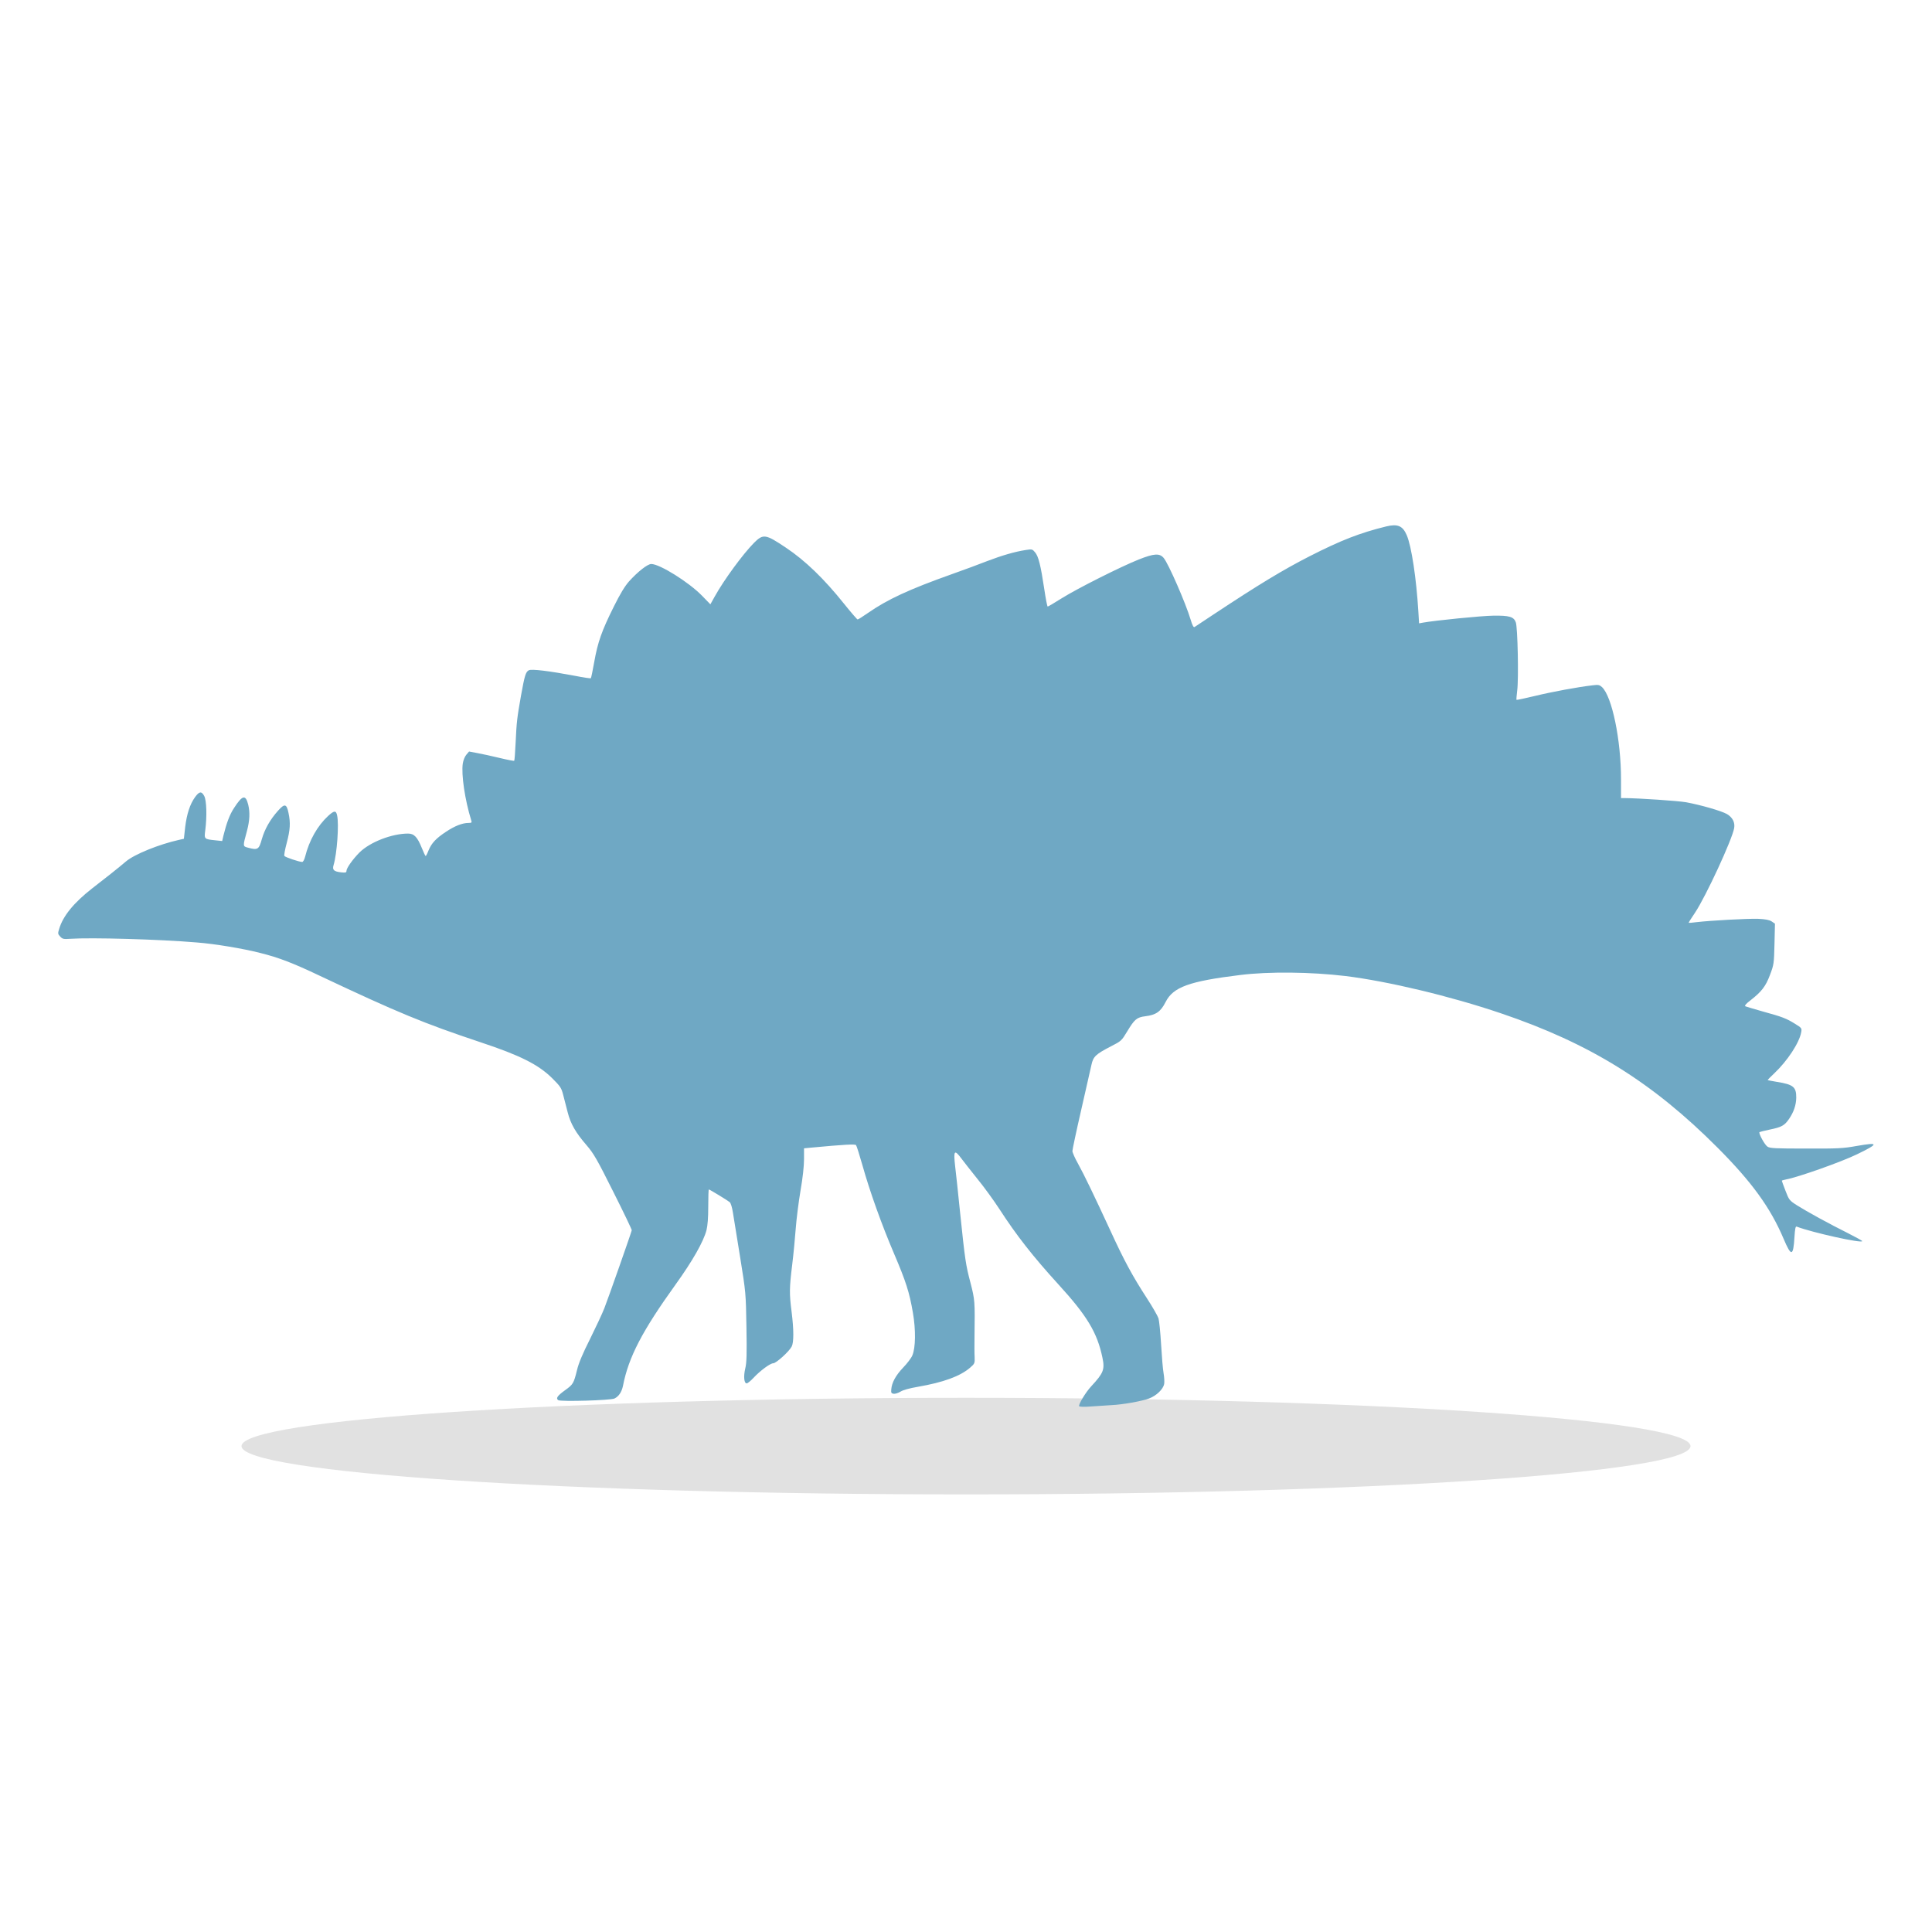
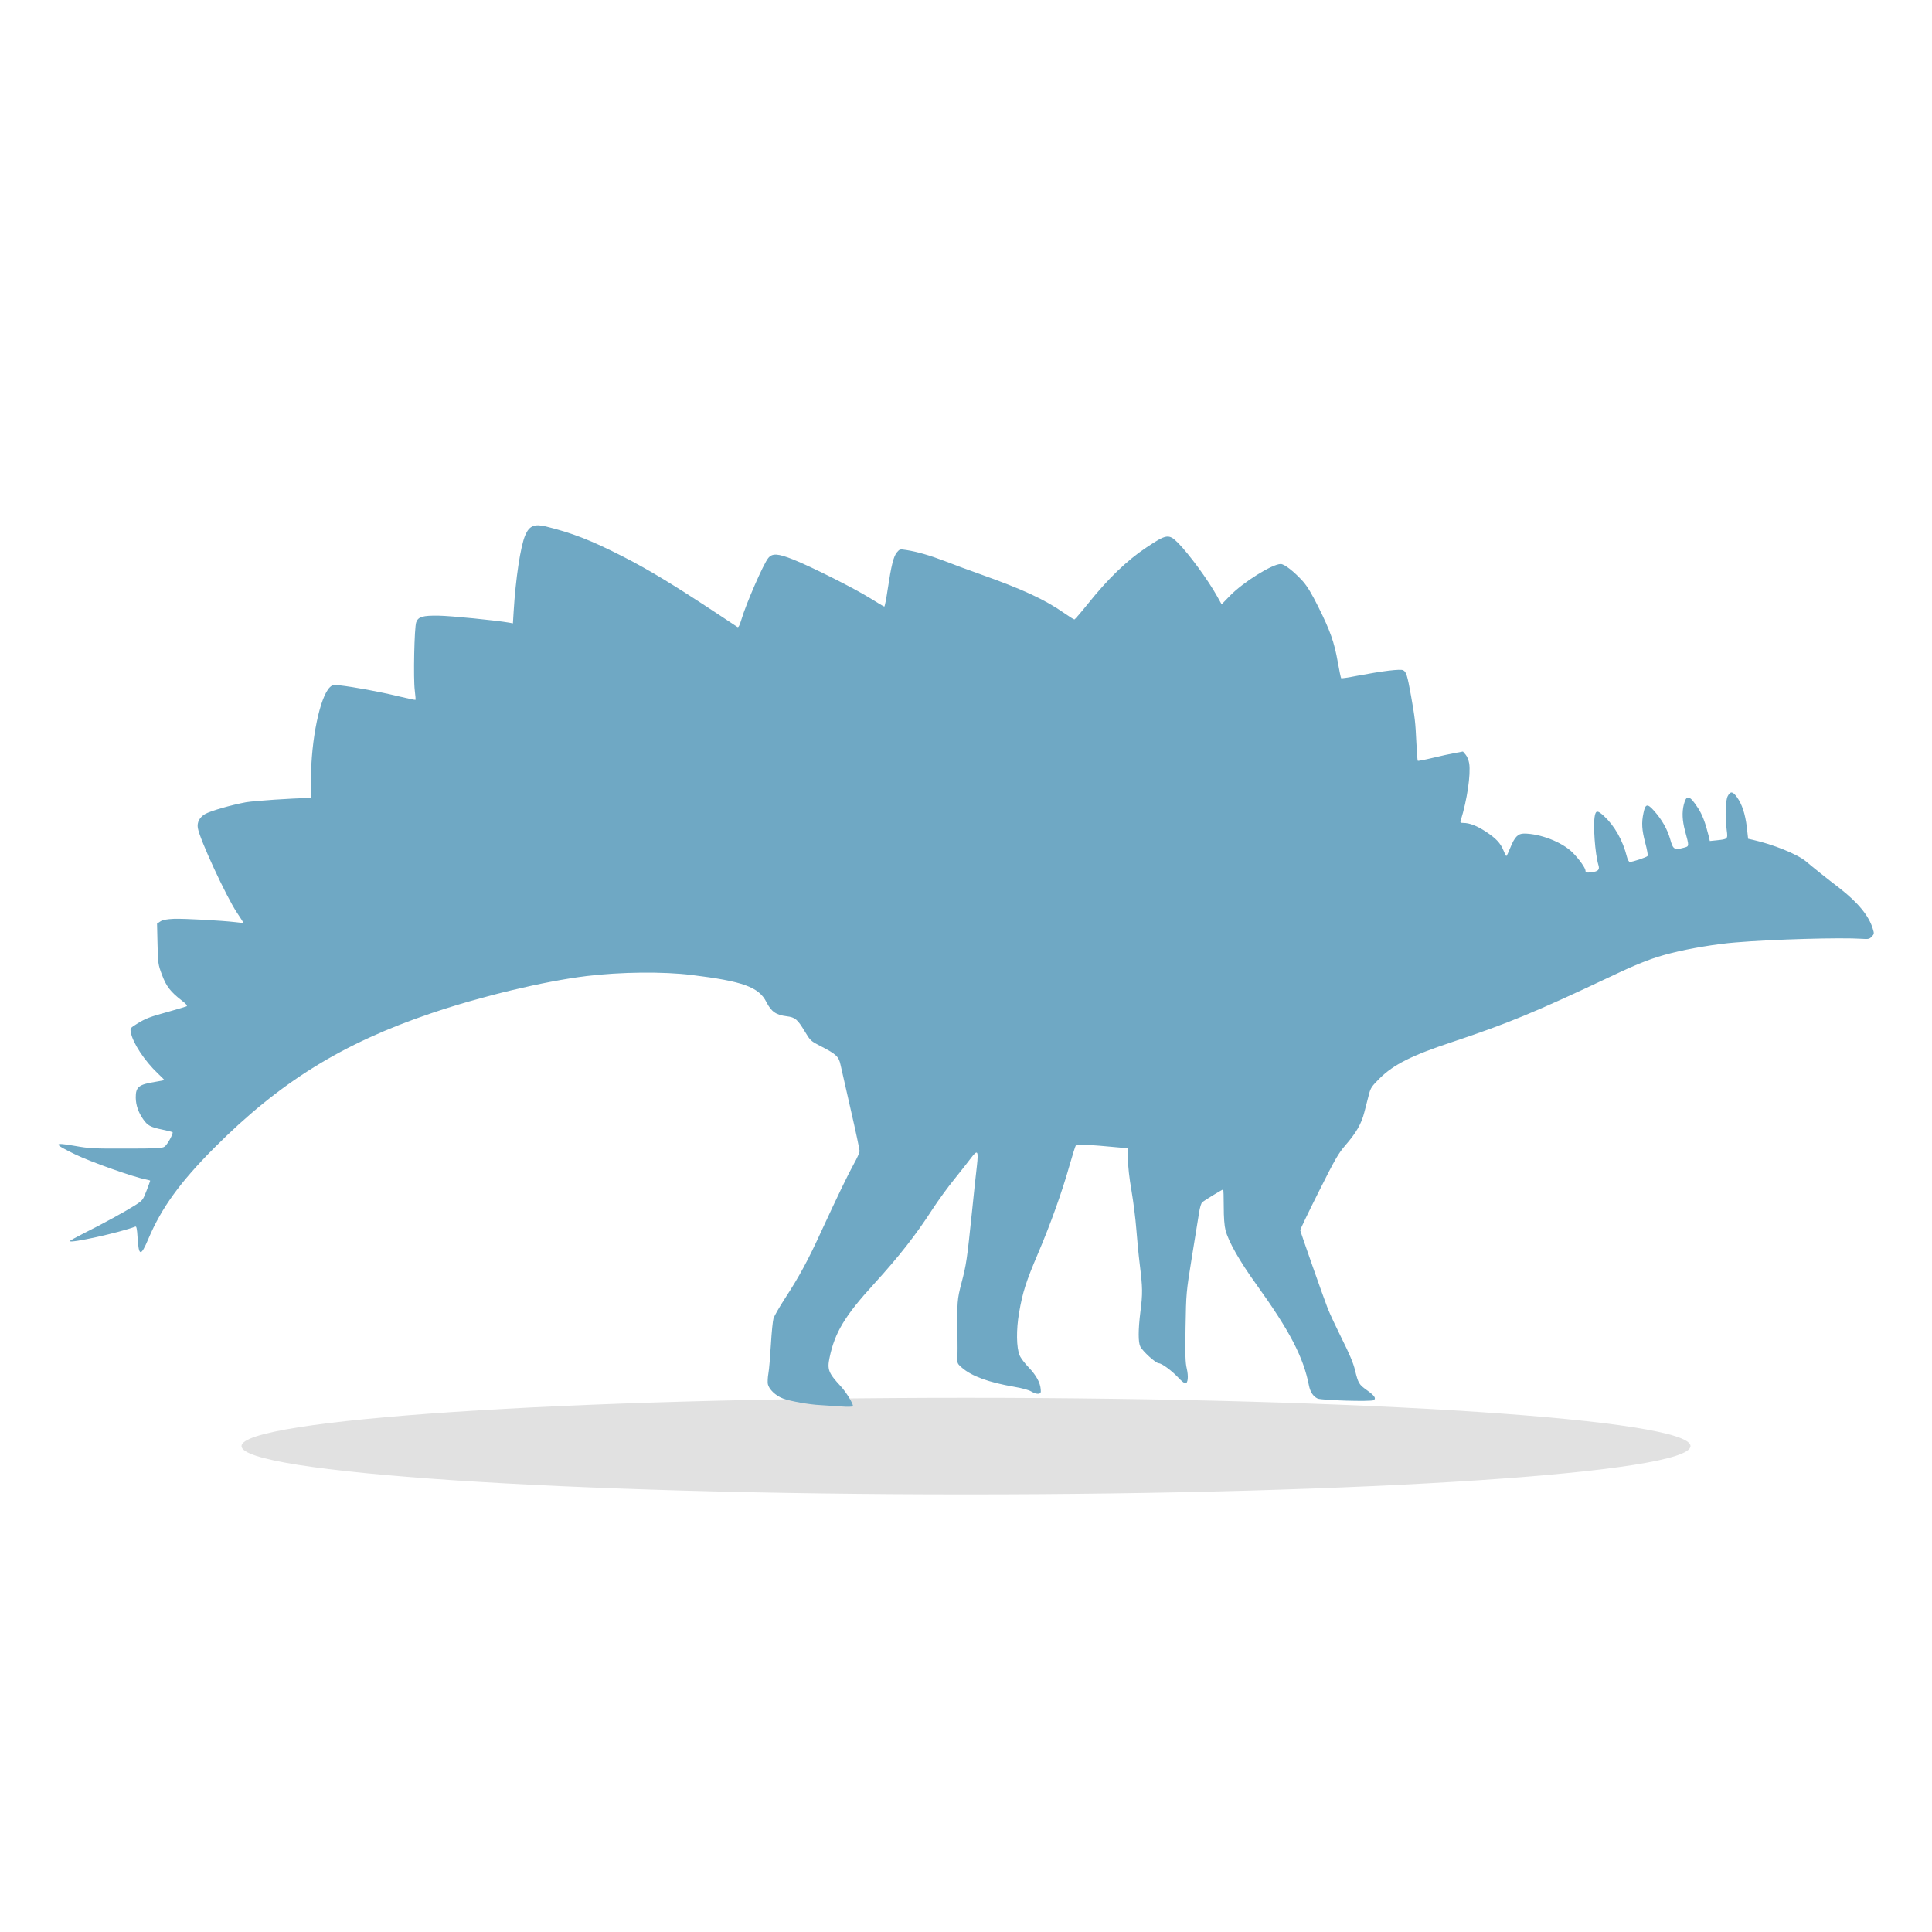
<svg xmlns="http://www.w3.org/2000/svg" viewBox="0 0 200 200">
  <ellipse cx="100" cy="149.7" rx="75" ry="5" fill="#000" opacity=".12" />
  <g fill="#6FA8C4">
-     <g transform="translate(6.000,54.346) scale(0.122396)">
+     <g transform="translate(200.0,0) scale(-1,1) translate(6.000,54.346) scale(0.122396)">
      <g transform="translate(0,746) scale(0.1,-0.1)">
        <path d="M11235 7448 c-224 -55 -383 -117 -650 -253 -223 -114 -425 -236 -815 -494 -79 -53 -150 -99 -157 -104 -8 -5 -18 12 -33 62 -41 138 -188 475 -228 522 -34 41 -80 39 -211 -13 -153 -61 -517 -244 -650 -327 -62 -39 -116 -71 -120 -71 -4 0 -17 66 -29 148 -30 200 -49 277 -78 311 -23 27 -25 28 -81 19 -90 -14 -197 -45 -323 -93 -63 -25 -198 -75 -300 -111 -360 -128 -546 -214 -712 -330 -43 -30 -81 -54 -85 -53 -4 0 -55 59 -113 131 -170 213 -331 368 -493 476 -173 116 -192 119 -271 40 -95 -97 -252 -311 -330 -451 l-38 -68 -71 73 c-111 114 -357 268 -429 268 -31 0 -113 -64 -188 -147 -36 -41 -75 -105 -129 -214 -102 -204 -136 -302 -165 -466 -13 -74 -26 -136 -29 -139 -2 -3 -63 6 -133 20 -217 41 -369 60 -392 47 -26 -14 -35 -44 -66 -216 -33 -188 -37 -220 -45 -394 -4 -82 -9 -152 -12 -155 -3 -3 -59 8 -125 24 -65 16 -150 34 -188 41 l-69 13 -23 -27 c-13 -15 -26 -48 -30 -74 -14 -93 18 -309 71 -480 7 -20 4 -23 -22 -23 -52 0 -116 -25 -190 -74 -85 -56 -123 -96 -149 -159 -10 -26 -21 -47 -24 -47 -3 0 -18 31 -33 69 -37 92 -65 121 -116 121 -137 0 -322 -72 -411 -160 -58 -59 -110 -132 -110 -156 0 -14 -7 -16 -45 -12 -62 7 -76 21 -64 61 29 96 47 345 30 421 -9 43 -25 42 -76 -5 -90 -83 -160 -206 -195 -346 -6 -24 -17 -43 -24 -43 -25 0 -145 40 -151 51 -4 5 5 55 20 110 29 111 33 169 15 253 -16 79 -33 82 -89 19 -66 -74 -112 -154 -137 -241 -24 -87 -35 -93 -114 -72 -48 13 -48 8 -11 144 23 88 26 155 10 221 -22 87 -49 81 -120 -29 -36 -54 -63 -126 -90 -235 l-10 -44 -58 6 c-95 10 -95 10 -85 86 15 117 11 252 -9 289 -23 42 -41 40 -77 -9 -44 -61 -70 -142 -84 -254 l-11 -99 -40 -9 c-170 -38 -376 -121 -449 -182 -61 -52 -179 -146 -286 -228 -155 -121 -248 -234 -280 -344 -12 -38 -11 -43 9 -64 19 -21 29 -23 84 -19 176 12 753 -4 1072 -31 154 -12 388 -51 537 -89 156 -39 276 -85 503 -193 661 -312 877 -401 1359 -562 335 -111 490 -189 607 -305 69 -69 77 -81 92 -140 9 -36 26 -102 38 -147 25 -99 69 -174 160 -279 60 -70 87 -116 226 -394 87 -173 157 -319 156 -325 -3 -18 -200 -579 -232 -660 -17 -44 -72 -161 -121 -260 -62 -123 -97 -206 -110 -263 -28 -113 -33 -121 -101 -170 -64 -46 -80 -68 -58 -84 21 -14 444 -2 476 14 37 18 61 55 72 108 47 242 163 464 444 855 144 200 236 362 262 460 10 40 15 106 15 202 0 79 2 143 5 143 7 0 158 -92 176 -107 10 -8 21 -45 28 -91 7 -42 34 -212 61 -377 48 -298 48 -301 53 -589 4 -228 2 -301 -10 -350 -16 -68 -10 -126 12 -126 8 0 34 21 57 46 57 61 142 124 168 124 24 0 135 100 156 142 18 35 18 141 -1 293 -20 155 -19 203 5 398 11 89 24 227 30 307 6 80 24 223 40 318 19 108 30 209 30 267 l0 93 63 6 c278 26 369 31 377 21 5 -6 29 -82 54 -170 62 -221 162 -501 268 -749 100 -235 129 -324 159 -499 25 -144 23 -297 -5 -361 -9 -22 -44 -68 -77 -102 -63 -66 -97 -128 -101 -185 -3 -29 1 -34 20 -37 12 -2 38 6 58 18 22 14 77 29 147 41 214 37 358 89 442 162 38 33 40 37 38 88 -2 30 -2 110 -1 179 4 294 3 307 -34 450 -40 152 -46 190 -88 595 -16 160 -35 336 -42 393 -15 132 -6 143 52 65 24 -32 87 -112 140 -178 54 -66 135 -178 182 -250 145 -224 283 -400 497 -635 246 -269 331 -411 375 -623 21 -100 9 -130 -95 -242 -46 -49 -110 -155 -102 -168 4 -6 44 -7 107 -2 56 4 130 9 166 11 93 4 257 33 318 56 62 23 119 78 128 122 3 18 1 59 -5 92 -6 32 -15 142 -21 244 -6 102 -16 201 -22 220 -6 19 -50 96 -98 170 -121 186 -193 319 -308 570 -142 307 -222 473 -275 569 -26 46 -47 94 -47 106 0 12 33 168 74 346 41 178 80 350 87 383 15 70 36 90 166 157 86 44 89 47 136 125 62 103 81 120 154 129 90 11 130 39 171 120 64 127 199 176 632 229 240 30 601 26 890 -9 358 -44 887 -170 1314 -315 753 -255 1281 -583 1834 -1138 289 -290 446 -507 557 -769 65 -154 82 -151 92 15 4 67 9 92 18 88 133 -51 555 -144 555 -123 0 4 -55 34 -122 68 -159 79 -346 182 -430 235 -64 41 -67 45 -97 123 -17 44 -31 82 -31 85 0 2 17 7 37 11 102 19 464 147 598 212 188 91 188 104 -1 71 -116 -21 -160 -23 -430 -22 -257 0 -305 2 -325 16 -24 15 -77 113 -68 123 3 2 41 12 85 21 102 21 126 34 164 89 41 59 61 119 62 181 1 91 -25 112 -164 134 -43 7 -78 14 -78 16 0 1 25 27 56 56 112 106 213 260 228 348 6 34 4 36 -52 71 -74 46 -108 59 -272 104 -74 21 -141 41 -148 44 -9 5 4 21 42 50 94 73 130 119 166 216 33 87 34 96 38 262 l4 171 -28 19 c-20 13 -52 19 -114 22 -86 3 -399 -14 -520 -28 -36 -5 -66 -7 -68 -6 -2 1 23 40 54 86 91 136 315 620 331 716 8 48 -14 90 -61 118 -47 27 -222 77 -346 100 -70 12 -395 34 -517 35 l-33 0 0 159 c0 334 -76 700 -161 780 -21 19 -31 21 -79 15 -123 -14 -344 -55 -488 -90 -84 -20 -154 -35 -156 -33 -2 2 1 38 6 79 13 99 4 535 -12 577 -17 47 -55 58 -190 56 -97 -1 -490 -40 -596 -59 l-32 -6 -6 99 c-17 280 -58 553 -98 646 -34 80 -77 98 -173 75z" />
      </g>
    </g>
  </g>
</svg>
